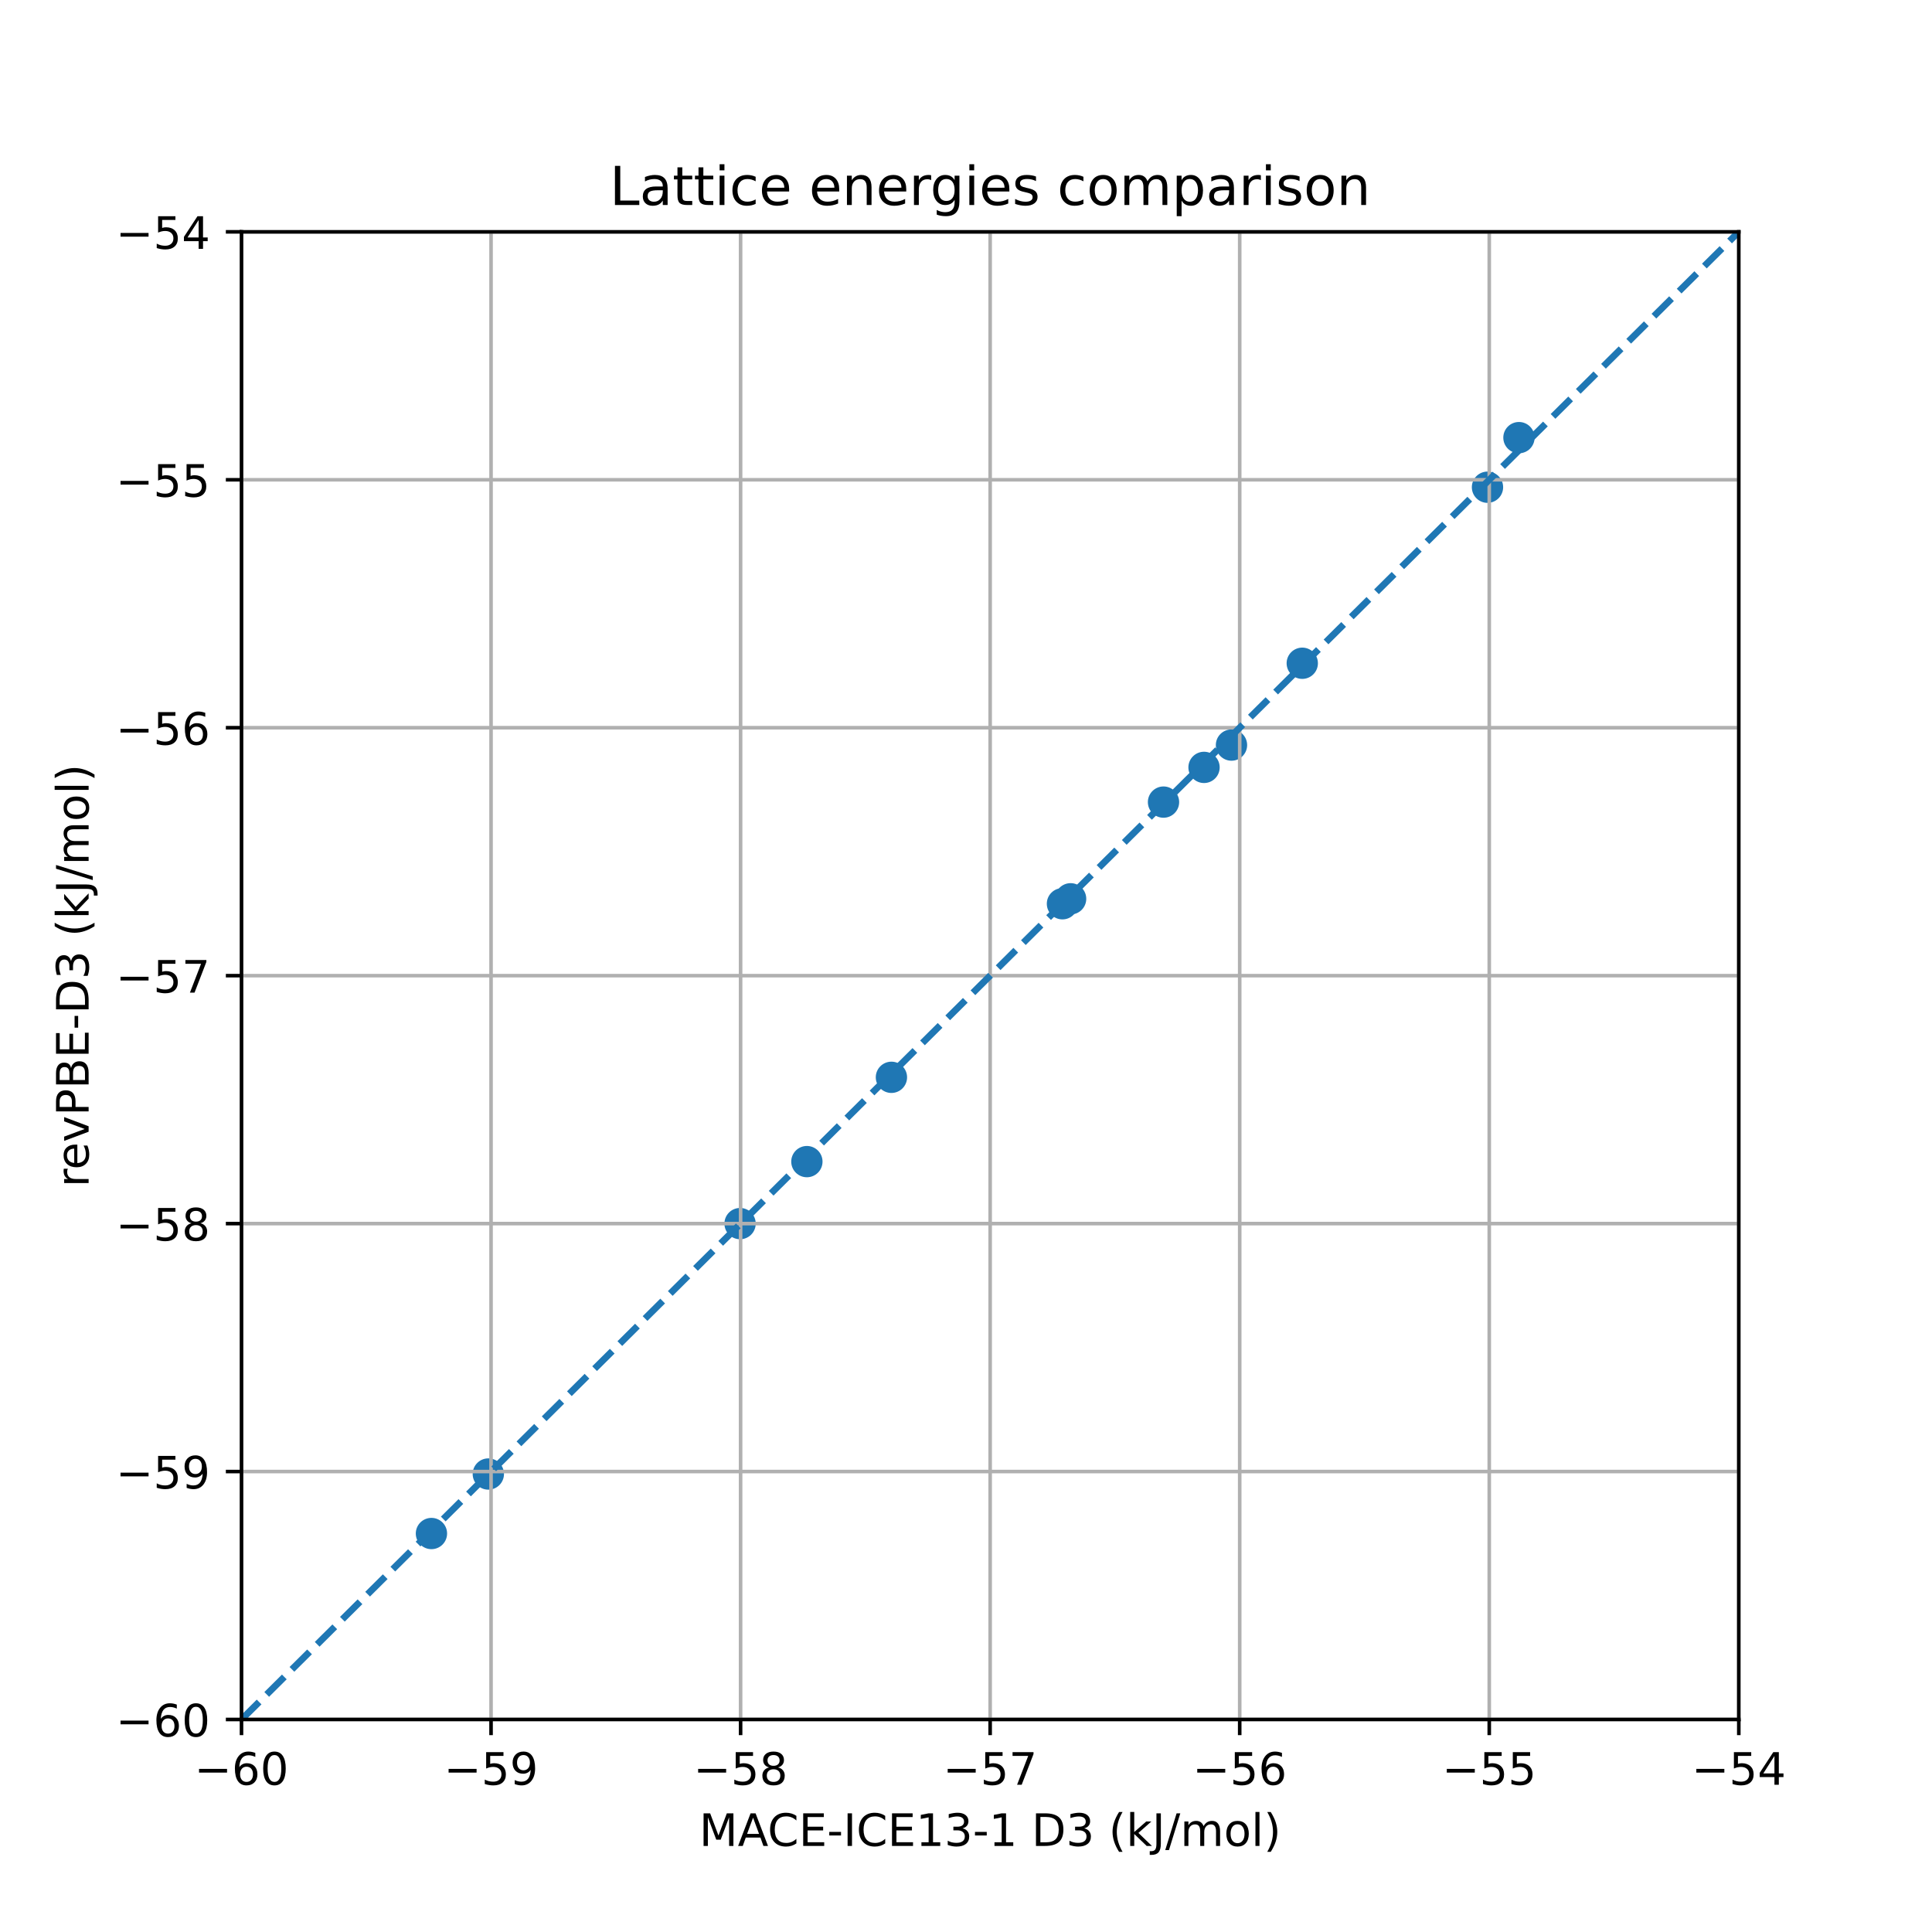
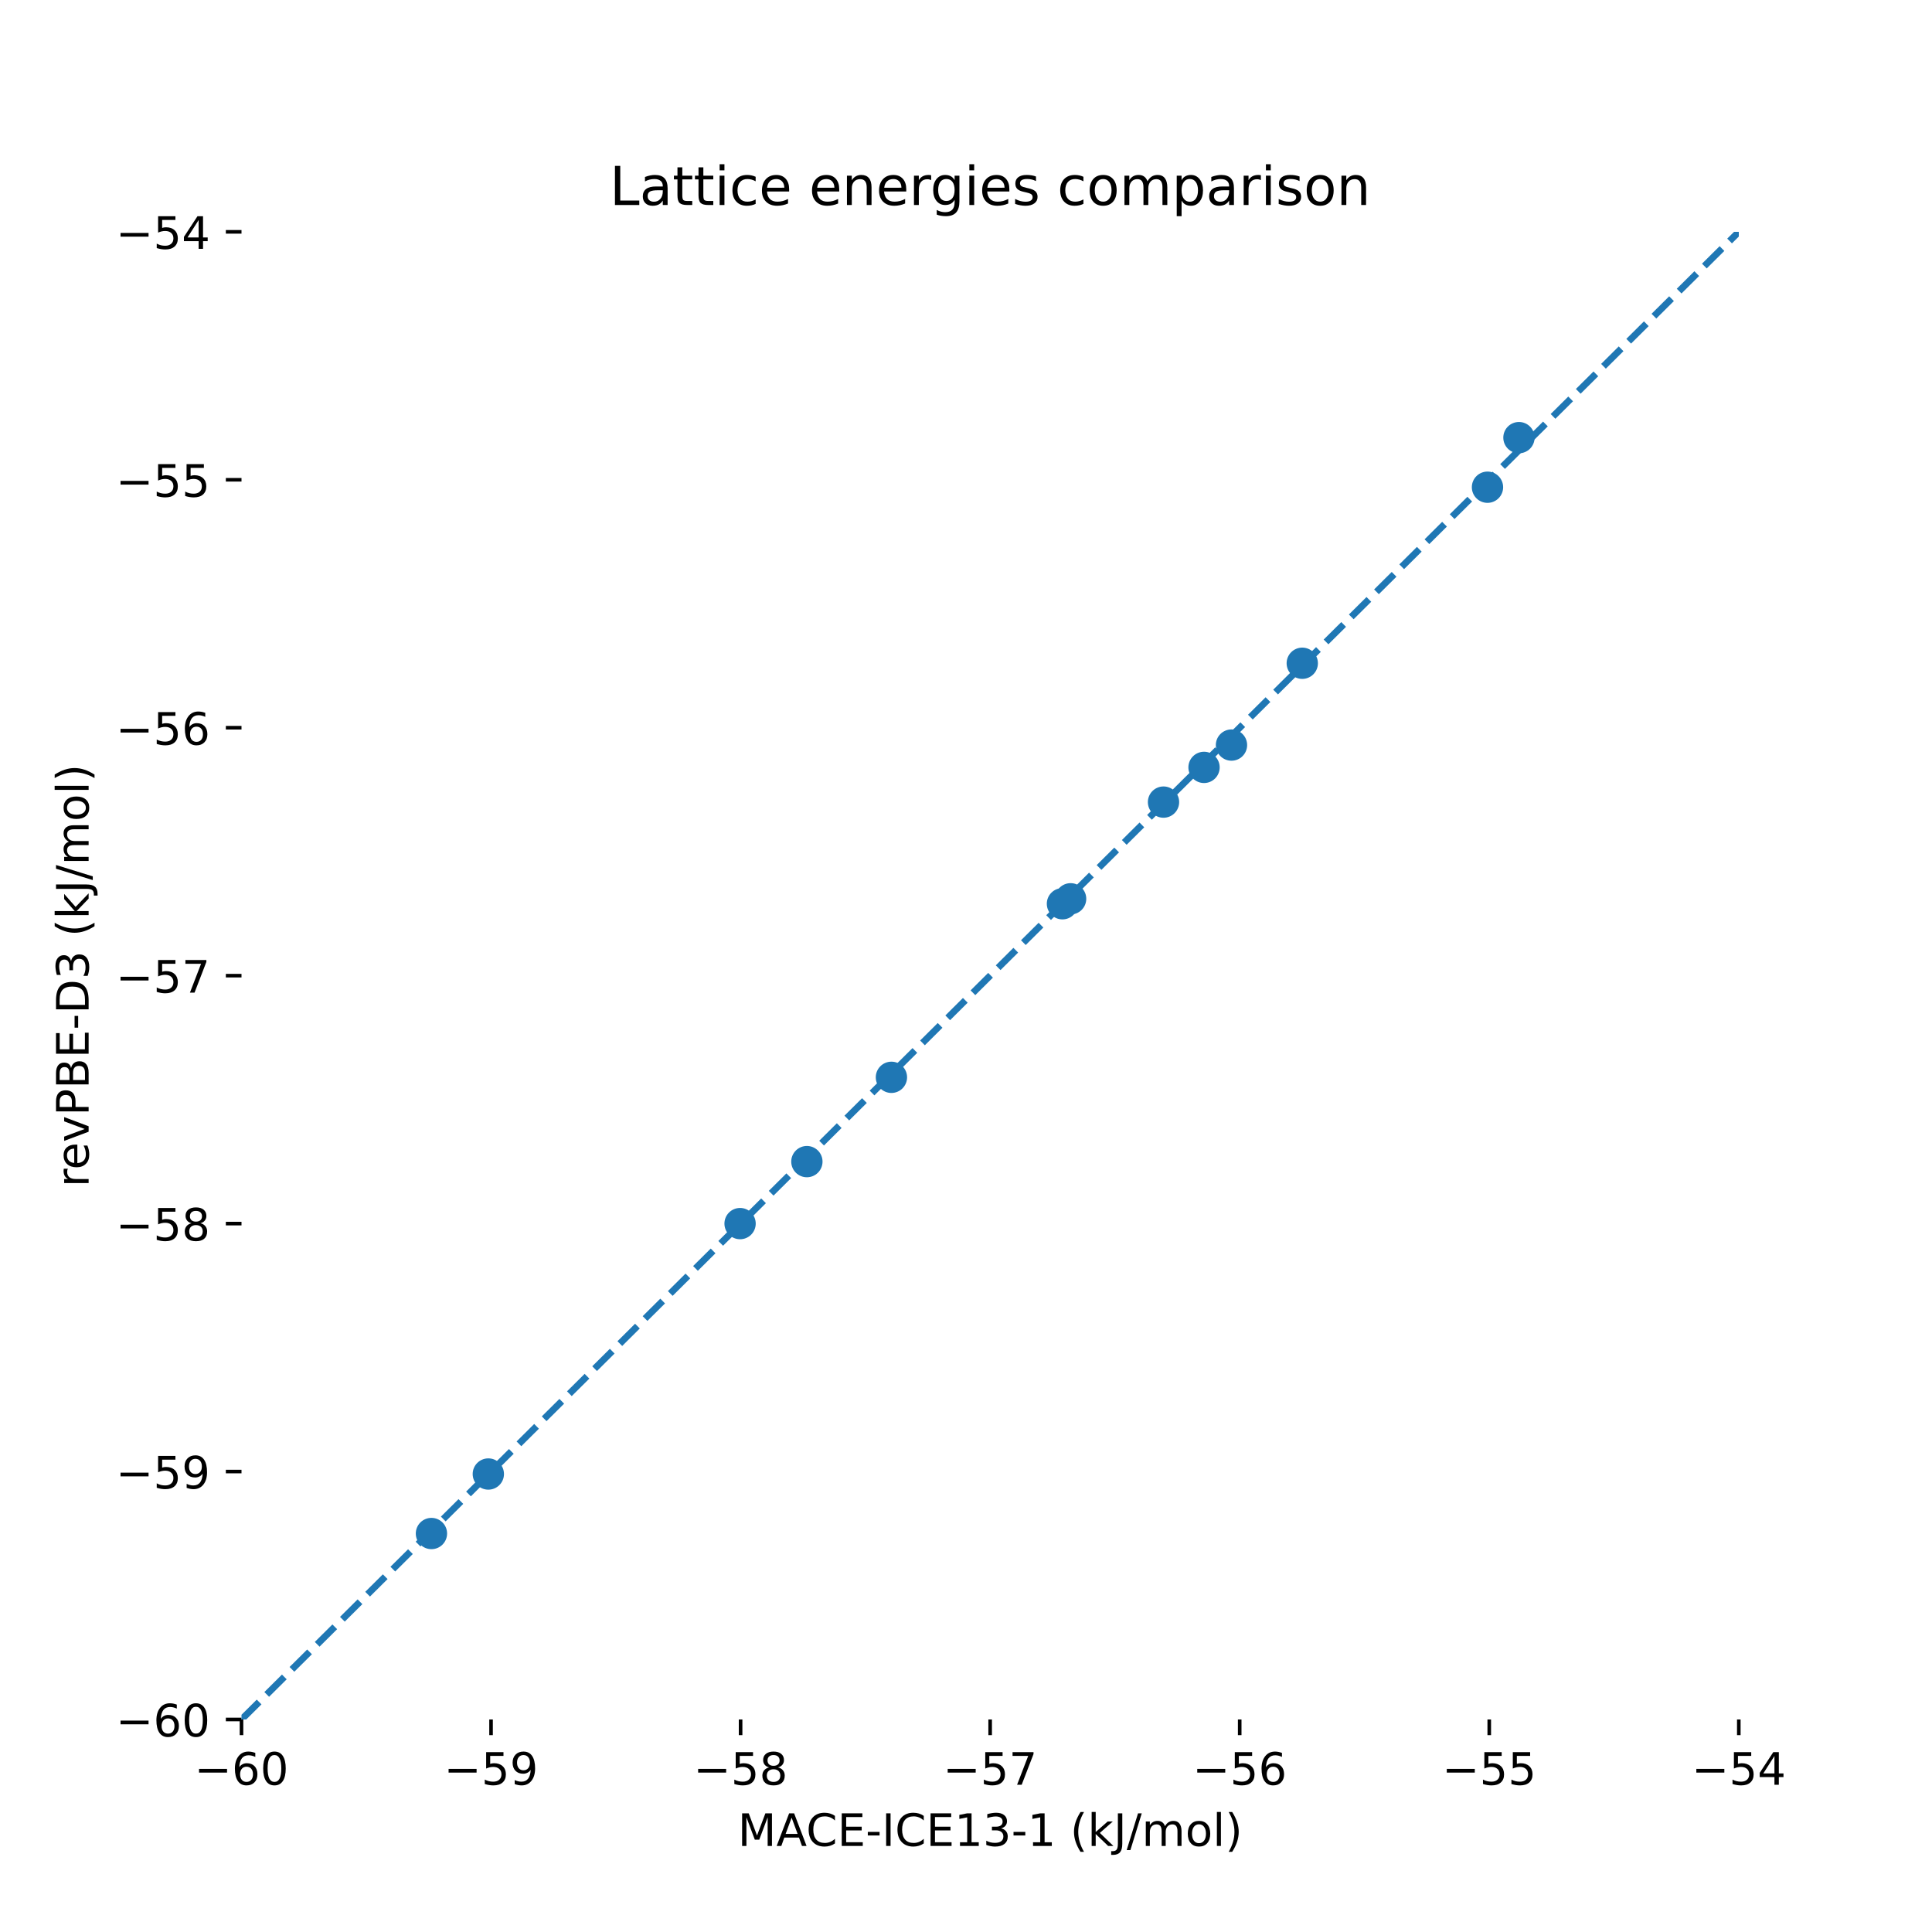
<svg xmlns="http://www.w3.org/2000/svg" xmlns:xlink="http://www.w3.org/1999/xlink" width="432pt" height="432pt" viewBox="0 0 432 432" version="1.1">
  <defs>
    <style type="text/css">*{stroke-linejoin: round; stroke-linecap: butt}</style>
  </defs>
  <g id="figure_1">
    <g id="patch_1">
      <path d="M 0 432  L 432 432  L 432 0  L 0 0  z " style="fill: #ffffff" />
    </g>
    <g id="axes_1">
      <g id="patch_2">
        <path d="M 54 384.48  L 388.8 384.48  L 388.8 51.84  L 54 51.84  z " style="fill: #ffffff" />
      </g>
      <g id="PathCollection_1">
        <defs>
-           <path id="m664e076c2b" d="M 0 3  C 0.796 3 1.559 2.684 2.121 2.121  C 2.684 1.559 3 0.796 3 0  C 3 -0.796 2.684 -1.559 2.121 -2.121  C 1.559 -2.684 0.796 -3 0 -3  C -0.796 -3 -1.559 -2.684 -2.121 -2.121  C -2.684 -1.559 -3 -0.796 -3 0  C -3 0.796 -2.684 1.559 -2.121 2.121  C -1.559 2.684 -0.796 3 0 3  z " style="stroke: #1f77b4" />
+           <path id="m23f3d37b12" d="M 0 3  C 0.796 3 1.559 2.684 2.121 2.121  C 2.684 1.559 3 0.796 3 0  C 3 -0.796 2.684 -1.559 2.121 -2.121  C 1.559 -2.684 0.796 -3 0 -3  C -0.796 -3 -1.559 -2.684 -2.121 -2.121  C -2.684 -1.559 -3 -0.796 -3 0  C -3 0.796 -2.684 1.559 -2.121 2.121  C -1.559 2.684 -0.796 3 0 3  z " style="stroke: #1f77b4" />
        </defs>
-         <g clip-path="url(#p40543bea1c)">
-           <use xlink:href="#m664e076c2b" x="109.191" y="329.594" style="fill: #1f77b4; stroke: #1f77b4" />
-           <use xlink:href="#m664e076c2b" x="180.421" y="259.74" style="fill: #1f77b4; stroke: #1f77b4" />
-           <use xlink:href="#m664e076c2b" x="239.391" y="200.974" style="fill: #1f77b4; stroke: #1f77b4" />
-           <use xlink:href="#m664e076c2b" x="332.606" y="108.943" style="fill: #1f77b4; stroke: #1f77b4" />
-           <use xlink:href="#m664e076c2b" x="269.225" y="171.59" style="fill: #1f77b4; stroke: #1f77b4" />
-           <use xlink:href="#m664e076c2b" x="339.641" y="97.855" style="fill: #1f77b4; stroke: #1f77b4" />
-           <use xlink:href="#m664e076c2b" x="291.19" y="148.306" style="fill: #1f77b4; stroke: #1f77b4" />
-           <use xlink:href="#m664e076c2b" x="199.325" y="240.89" style="fill: #1f77b4; stroke: #1f77b4" />
-           <use xlink:href="#m664e076c2b" x="96.471" y="342.9" style="fill: #1f77b4; stroke: #1f77b4" />
-           <use xlink:href="#m664e076c2b" x="237.568" y="202.082" style="fill: #1f77b4; stroke: #1f77b4" />
-           <use xlink:href="#m664e076c2b" x="260.164" y="179.352" style="fill: #1f77b4; stroke: #1f77b4" />
-           <use xlink:href="#m664e076c2b" x="275.363" y="166.601" style="fill: #1f77b4; stroke: #1f77b4" />
-           <use xlink:href="#m664e076c2b" x="165.483" y="273.6" style="fill: #1f77b4; stroke: #1f77b4" />
+         <g clip-path="url(#p9fb30c8d02)">
+           <use xlink:href="#m23f3d37b12" x="109.191" y="329.594" style="fill: #1f77b4; stroke: #1f77b4" />
+           <use xlink:href="#m23f3d37b12" x="180.421" y="259.74" style="fill: #1f77b4; stroke: #1f77b4" />
+           <use xlink:href="#m23f3d37b12" x="239.391" y="200.974" style="fill: #1f77b4; stroke: #1f77b4" />
+           <use xlink:href="#m23f3d37b12" x="332.606" y="108.943" style="fill: #1f77b4; stroke: #1f77b4" />
+           <use xlink:href="#m23f3d37b12" x="269.225" y="171.59" style="fill: #1f77b4; stroke: #1f77b4" />
+           <use xlink:href="#m23f3d37b12" x="339.641" y="97.855" style="fill: #1f77b4; stroke: #1f77b4" />
+           <use xlink:href="#m23f3d37b12" x="291.19" y="148.306" style="fill: #1f77b4; stroke: #1f77b4" />
+           <use xlink:href="#m23f3d37b12" x="199.325" y="240.89" style="fill: #1f77b4; stroke: #1f77b4" />
+           <use xlink:href="#m23f3d37b12" x="96.471" y="342.9" style="fill: #1f77b4; stroke: #1f77b4" />
+           <use xlink:href="#m23f3d37b12" x="237.568" y="202.082" style="fill: #1f77b4; stroke: #1f77b4" />
+           <use xlink:href="#m23f3d37b12" x="260.164" y="179.352" style="fill: #1f77b4; stroke: #1f77b4" />
+           <use xlink:href="#m23f3d37b12" x="275.363" y="166.601" style="fill: #1f77b4; stroke: #1f77b4" />
+           <use xlink:href="#m23f3d37b12" x="165.483" y="273.6" style="fill: #1f77b4; stroke: #1f77b4" />
        </g>
      </g>
      <g id="matplotlib.axis_1">
        <g id="xtick_1">
          <g id="line2d_1">
-             <path d="M 54 384.48  L 54 51.84  " clip-path="url(#p40543bea1c)" style="fill: none; stroke: #b0b0b0; stroke-width: 0.8; stroke-linecap: square" />
-           </g>
-           <g id="line2d_2">
            <defs>
-               <path id="m4b6e06a7e3" d="M 0 0  L 0 3.5  " style="stroke: #000000; stroke-width: 0.8" />
+               <path id="mffad16580d" d="M 0 0  L 0 3.5  " style="stroke: #000000; stroke-width: 0.8" />
            </defs>
            <g>
-               <use xlink:href="#m4b6e06a7e3" x="54" y="384.48" style="stroke: #000000; stroke-width: 0.8" />
+               <use xlink:href="#mffad16580d" x="54" y="384.48" style="stroke: #000000; stroke-width: 0.8" />
            </g>
          </g>
          <g id="text_1">
            <g transform="translate(43.44766 399.0784) scale(0.1 -0.1)">
              <defs>
                <path id="DejaVuSans-2212" d="M 678 2272  L 4684 2272  L 4684 1741  L 678 1741  L 678 2272  z " transform="scale(0.015625)" />
                <path id="DejaVuSans-36" d="M 2113 2584  Q 1688 2584 1439 2293  Q 1191 2003 1191 1497  Q 1191 994 1439 701  Q 1688 409 2113 409  Q 2538 409 2786 701  Q 3034 994 3034 1497  Q 3034 2003 2786 2293  Q 2538 2584 2113 2584  z M 3366 4563  L 3366 3988  Q 3128 4100 2886 4159  Q 2644 4219 2406 4219  Q 1781 4219 1451 3797  Q 1122 3375 1075 2522  Q 1259 2794 1537 2939  Q 1816 3084 2150 3084  Q 2853 3084 3261 2657  Q 3669 2231 3669 1497  Q 3669 778 3244 343  Q 2819 -91 2113 -91  Q 1303 -91 875 529  Q 447 1150 447 2328  Q 447 3434 972 4092  Q 1497 4750 2381 4750  Q 2619 4750 2861 4703  Q 3103 4656 3366 4563  z " transform="scale(0.015625)" />
                <path id="DejaVuSans-30" d="M 2034 4250  Q 1547 4250 1301 3770  Q 1056 3291 1056 2328  Q 1056 1369 1301 889  Q 1547 409 2034 409  Q 2525 409 2770 889  Q 3016 1369 3016 2328  Q 3016 3291 2770 3770  Q 2525 4250 2034 4250  z M 2034 4750  Q 2819 4750 3233 4129  Q 3647 3509 3647 2328  Q 3647 1150 3233 529  Q 2819 -91 2034 -91  Q 1250 -91 836 529  Q 422 1150 422 2328  Q 422 3509 836 4129  Q 1250 4750 2034 4750  z " transform="scale(0.015625)" />
              </defs>
              <use xlink:href="#DejaVuSans-2212" />
              <use xlink:href="#DejaVuSans-36" x="83.789" />
              <use xlink:href="#DejaVuSans-30" x="147.412" />
            </g>
          </g>
        </g>
        <g id="xtick_2">
-           <g id="line2d_3">
-             <path d="M 109.8 384.48  L 109.8 51.84  " clip-path="url(#p40543bea1c)" style="fill: none; stroke: #b0b0b0; stroke-width: 0.8; stroke-linecap: square" />
-           </g>
-           <g id="line2d_4">
-             <g>
-               <use xlink:href="#m4b6e06a7e3" x="109.8" y="384.48" style="stroke: #000000; stroke-width: 0.8" />
+           <g id="line2d_2">
+             <g>
+               <use xlink:href="#mffad16580d" x="109.8" y="384.48" style="stroke: #000000; stroke-width: 0.8" />
            </g>
          </g>
          <g id="text_2">
            <g transform="translate(99.24766 399.0784) scale(0.1 -0.1)">
              <defs>
                <path id="DejaVuSans-35" d="M 691 4666  L 3169 4666  L 3169 4134  L 1269 4134  L 1269 2991  Q 1406 3038 1543 3061  Q 1681 3084 1819 3084  Q 2600 3084 3056 2656  Q 3513 2228 3513 1497  Q 3513 744 3044 326  Q 2575 -91 1722 -91  Q 1428 -91 1123 -41  Q 819 9 494 109  L 494 744  Q 775 591 1075 516  Q 1375 441 1709 441  Q 2250 441 2565 725  Q 2881 1009 2881 1497  Q 2881 1984 2565 2268  Q 2250 2553 1709 2553  Q 1456 2553 1204 2497  Q 953 2441 691 2322  L 691 4666  z " transform="scale(0.015625)" />
                <path id="DejaVuSans-39" d="M 703 97  L 703 672  Q 941 559 1184 500  Q 1428 441 1663 441  Q 2288 441 2617 861  Q 2947 1281 2994 2138  Q 2813 1869 2534 1725  Q 2256 1581 1919 1581  Q 1219 1581 811 2004  Q 403 2428 403 3163  Q 403 3881 828 4315  Q 1253 4750 1959 4750  Q 2769 4750 3195 4129  Q 3622 3509 3622 2328  Q 3622 1225 3098 567  Q 2575 -91 1691 -91  Q 1453 -91 1209 -44  Q 966 3 703 97  z M 1959 2075  Q 2384 2075 2632 2365  Q 2881 2656 2881 3163  Q 2881 3666 2632 3958  Q 2384 4250 1959 4250  Q 1534 4250 1286 3958  Q 1038 3666 1038 3163  Q 1038 2656 1286 2365  Q 1534 2075 1959 2075  z " transform="scale(0.015625)" />
              </defs>
              <use xlink:href="#DejaVuSans-2212" />
              <use xlink:href="#DejaVuSans-35" x="83.789" />
              <use xlink:href="#DejaVuSans-39" x="147.412" />
            </g>
          </g>
        </g>
        <g id="xtick_3">
-           <g id="line2d_5">
-             <path d="M 165.6 384.48  L 165.6 51.84  " clip-path="url(#p40543bea1c)" style="fill: none; stroke: #b0b0b0; stroke-width: 0.8; stroke-linecap: square" />
-           </g>
-           <g id="line2d_6">
-             <g>
-               <use xlink:href="#m4b6e06a7e3" x="165.6" y="384.48" style="stroke: #000000; stroke-width: 0.8" />
+           <g id="line2d_3">
+             <g>
+               <use xlink:href="#mffad16580d" x="165.6" y="384.48" style="stroke: #000000; stroke-width: 0.8" />
            </g>
          </g>
          <g id="text_3">
            <g transform="translate(155.0477 399.0784) scale(0.1 -0.1)">
              <defs>
                <path id="DejaVuSans-38" d="M 2034 2216  Q 1584 2216 1326 1975  Q 1069 1734 1069 1313  Q 1069 891 1326 650  Q 1584 409 2034 409  Q 2484 409 2743 651  Q 3003 894 3003 1313  Q 3003 1734 2745 1975  Q 2488 2216 2034 2216  z M 1403 2484  Q 997 2584 770 2862  Q 544 3141 544 3541  Q 544 4100 942 4425  Q 1341 4750 2034 4750  Q 2731 4750 3128 4425  Q 3525 4100 3525 3541  Q 3525 3141 3298 2862  Q 3072 2584 2669 2484  Q 3125 2378 3379 2068  Q 3634 1759 3634 1313  Q 3634 634 3220 271  Q 2806 -91 2034 -91  Q 1263 -91 848 271  Q 434 634 434 1313  Q 434 1759 690 2068  Q 947 2378 1403 2484  z M 1172 3481  Q 1172 3119 1398 2916  Q 1625 2713 2034 2713  Q 2441 2713 2670 2916  Q 2900 3119 2900 3481  Q 2900 3844 2670 4047  Q 2441 4250 2034 4250  Q 1625 4250 1398 4047  Q 1172 3844 1172 3481  z " transform="scale(0.015625)" />
              </defs>
              <use xlink:href="#DejaVuSans-2212" />
              <use xlink:href="#DejaVuSans-35" x="83.789" />
              <use xlink:href="#DejaVuSans-38" x="147.412" />
            </g>
          </g>
        </g>
        <g id="xtick_4">
-           <g id="line2d_7">
-             <path d="M 221.4 384.48  L 221.4 51.84  " clip-path="url(#p40543bea1c)" style="fill: none; stroke: #b0b0b0; stroke-width: 0.8; stroke-linecap: square" />
-           </g>
-           <g id="line2d_8">
-             <g>
-               <use xlink:href="#m4b6e06a7e3" x="221.4" y="384.48" style="stroke: #000000; stroke-width: 0.8" />
+           <g id="line2d_4">
+             <g>
+               <use xlink:href="#mffad16580d" x="221.4" y="384.48" style="stroke: #000000; stroke-width: 0.8" />
            </g>
          </g>
          <g id="text_4">
            <g transform="translate(210.8477 399.0784) scale(0.1 -0.1)">
              <defs>
                <path id="DejaVuSans-37" d="M 525 4666  L 3525 4666  L 3525 4397  L 1831 0  L 1172 0  L 2766 4134  L 525 4134  L 525 4666  z " transform="scale(0.015625)" />
              </defs>
              <use xlink:href="#DejaVuSans-2212" />
              <use xlink:href="#DejaVuSans-35" x="83.789" />
              <use xlink:href="#DejaVuSans-37" x="147.412" />
            </g>
          </g>
        </g>
        <g id="xtick_5">
-           <g id="line2d_9">
-             <path d="M 277.2 384.48  L 277.2 51.84  " clip-path="url(#p40543bea1c)" style="fill: none; stroke: #b0b0b0; stroke-width: 0.8; stroke-linecap: square" />
-           </g>
-           <g id="line2d_10">
-             <g>
-               <use xlink:href="#m4b6e06a7e3" x="277.2" y="384.48" style="stroke: #000000; stroke-width: 0.8" />
+           <g id="line2d_5">
+             <g>
+               <use xlink:href="#mffad16580d" x="277.2" y="384.48" style="stroke: #000000; stroke-width: 0.8" />
            </g>
          </g>
          <g id="text_5">
            <g transform="translate(266.6477 399.0784) scale(0.1 -0.1)">
              <use xlink:href="#DejaVuSans-2212" />
              <use xlink:href="#DejaVuSans-35" x="83.789" />
              <use xlink:href="#DejaVuSans-36" x="147.412" />
            </g>
          </g>
        </g>
        <g id="xtick_6">
-           <g id="line2d_11">
-             <path d="M 333 384.48  L 333 51.84  " clip-path="url(#p40543bea1c)" style="fill: none; stroke: #b0b0b0; stroke-width: 0.8; stroke-linecap: square" />
-           </g>
-           <g id="line2d_12">
-             <g>
-               <use xlink:href="#m4b6e06a7e3" x="333" y="384.48" style="stroke: #000000; stroke-width: 0.8" />
+           <g id="line2d_6">
+             <g>
+               <use xlink:href="#mffad16580d" x="333" y="384.48" style="stroke: #000000; stroke-width: 0.8" />
            </g>
          </g>
          <g id="text_6">
            <g transform="translate(322.4477 399.0784) scale(0.1 -0.1)">
              <use xlink:href="#DejaVuSans-2212" />
              <use xlink:href="#DejaVuSans-35" x="83.789" />
              <use xlink:href="#DejaVuSans-35" x="147.412" />
            </g>
          </g>
        </g>
        <g id="xtick_7">
-           <g id="line2d_13">
-             <path d="M 388.8 384.48  L 388.8 51.84  " clip-path="url(#p40543bea1c)" style="fill: none; stroke: #b0b0b0; stroke-width: 0.8; stroke-linecap: square" />
-           </g>
-           <g id="line2d_14">
-             <g>
-               <use xlink:href="#m4b6e06a7e3" x="388.8" y="384.48" style="stroke: #000000; stroke-width: 0.8" />
+           <g id="line2d_7">
+             <g>
+               <use xlink:href="#mffad16580d" x="388.8" y="384.48" style="stroke: #000000; stroke-width: 0.8" />
            </g>
          </g>
          <g id="text_7">
            <g transform="translate(378.2477 399.0784) scale(0.1 -0.1)">
              <defs>
                <path id="DejaVuSans-34" d="M 2419 4116  L 825 1625  L 2419 1625  L 2419 4116  z M 2253 4666  L 3047 4666  L 3047 1625  L 3713 1625  L 3713 1100  L 3047 1100  L 3047 0  L 2419 0  L 2419 1100  L 313 1100  L 313 1709  L 2253 4666  z " transform="scale(0.015625)" />
              </defs>
              <use xlink:href="#DejaVuSans-2212" />
              <use xlink:href="#DejaVuSans-35" x="83.789" />
              <use xlink:href="#DejaVuSans-34" x="147.412" />
            </g>
          </g>
        </g>
        <g id="text_8">
-           <g transform="translate(156.3406 412.7566) scale(0.1 -0.1)">
+           <g transform="translate(164.9609 412.7566) scale(0.1 -0.1)">
            <defs>
              <path id="DejaVuSans-4d" d="M 628 4666  L 1569 4666  L 2759 1491  L 3956 4666  L 4897 4666  L 4897 0  L 4281 0  L 4281 4097  L 3078 897  L 2444 897  L 1241 4097  L 1241 0  L 628 0  L 628 4666  z " transform="scale(0.015625)" />
              <path id="DejaVuSans-41" d="M 2188 4044  L 1331 1722  L 3047 1722  L 2188 4044  z M 1831 4666  L 2547 4666  L 4325 0  L 3669 0  L 3244 1197  L 1141 1197  L 716 0  L 50 0  L 1831 4666  z " transform="scale(0.015625)" />
              <path id="DejaVuSans-43" d="M 4122 4306  L 4122 3641  Q 3803 3938 3442 4084  Q 3081 4231 2675 4231  Q 1875 4231 1450 3742  Q 1025 3253 1025 2328  Q 1025 1406 1450 917  Q 1875 428 2675 428  Q 3081 428 3442 575  Q 3803 722 4122 1019  L 4122 359  Q 3791 134 3420 21  Q 3050 -91 2638 -91  Q 1578 -91 968 557  Q 359 1206 359 2328  Q 359 3453 968 4101  Q 1578 4750 2638 4750  Q 3056 4750 3426 4639  Q 3797 4528 4122 4306  z " transform="scale(0.015625)" />
              <path id="DejaVuSans-45" d="M 628 4666  L 3578 4666  L 3578 4134  L 1259 4134  L 1259 2753  L 3481 2753  L 3481 2222  L 1259 2222  L 1259 531  L 3634 531  L 3634 0  L 628 0  L 628 4666  z " transform="scale(0.015625)" />
              <path id="DejaVuSans-2d" d="M 313 2009  L 1997 2009  L 1997 1497  L 313 1497  L 313 2009  z " transform="scale(0.015625)" />
              <path id="DejaVuSans-49" d="M 628 4666  L 1259 4666  L 1259 0  L 628 0  L 628 4666  z " transform="scale(0.015625)" />
              <path id="DejaVuSans-31" d="M 794 531  L 1825 531  L 1825 4091  L 703 3866  L 703 4441  L 1819 4666  L 2450 4666  L 2450 531  L 3481 531  L 3481 0  L 794 0  L 794 531  z " transform="scale(0.015625)" />
              <path id="DejaVuSans-33" d="M 2597 2516  Q 3050 2419 3304 2112  Q 3559 1806 3559 1356  Q 3559 666 3084 287  Q 2609 -91 1734 -91  Q 1441 -91 1130 -33  Q 819 25 488 141  L 488 750  Q 750 597 1062 519  Q 1375 441 1716 441  Q 2309 441 2620 675  Q 2931 909 2931 1356  Q 2931 1769 2642 2001  Q 2353 2234 1838 2234  L 1294 2234  L 1294 2753  L 1863 2753  Q 2328 2753 2575 2939  Q 2822 3125 2822 3475  Q 2822 3834 2567 4026  Q 2313 4219 1838 4219  Q 1578 4219 1281 4162  Q 984 4106 628 3988  L 628 4550  Q 988 4650 1302 4700  Q 1616 4750 1894 4750  Q 2613 4750 3031 4423  Q 3450 4097 3450 3541  Q 3450 3153 3228 2886  Q 3006 2619 2597 2516  z " transform="scale(0.015625)" />
              <path id="DejaVuSans-20" transform="scale(0.015625)" />
-               <path id="DejaVuSans-44" d="M 1259 4147  L 1259 519  L 2022 519  Q 2988 519 3436 956  Q 3884 1394 3884 2338  Q 3884 3275 3436 3711  Q 2988 4147 2022 4147  L 1259 4147  z M 628 4666  L 1925 4666  Q 3281 4666 3915 4102  Q 4550 3538 4550 2338  Q 4550 1131 3912 565  Q 3275 0 1925 0  L 628 0  L 628 4666  z " transform="scale(0.015625)" />
              <path id="DejaVuSans-28" d="M 1984 4856  Q 1566 4138 1362 3434  Q 1159 2731 1159 2009  Q 1159 1288 1364 580  Q 1569 -128 1984 -844  L 1484 -844  Q 1016 -109 783 600  Q 550 1309 550 2009  Q 550 2706 781 3412  Q 1013 4119 1484 4856  L 1984 4856  z " transform="scale(0.015625)" />
              <path id="DejaVuSans-6b" d="M 581 4863  L 1159 4863  L 1159 1991  L 2875 3500  L 3609 3500  L 1753 1863  L 3688 0  L 2938 0  L 1159 1709  L 1159 0  L 581 0  L 581 4863  z " transform="scale(0.015625)" />
              <path id="DejaVuSans-4a" d="M 628 4666  L 1259 4666  L 1259 325  Q 1259 -519 939 -900  Q 619 -1281 -91 -1281  L -331 -1281  L -331 -750  L -134 -750  Q 284 -750 456 -515  Q 628 -281 628 325  L 628 4666  z " transform="scale(0.015625)" />
              <path id="DejaVuSans-2f" d="M 1625 4666  L 2156 4666  L 531 -594  L 0 -594  L 1625 4666  z " transform="scale(0.015625)" />
              <path id="DejaVuSans-6d" d="M 3328 2828  Q 3544 3216 3844 3400  Q 4144 3584 4550 3584  Q 5097 3584 5394 3201  Q 5691 2819 5691 2113  L 5691 0  L 5113 0  L 5113 2094  Q 5113 2597 4934 2840  Q 4756 3084 4391 3084  Q 3944 3084 3684 2787  Q 3425 2491 3425 1978  L 3425 0  L 2847 0  L 2847 2094  Q 2847 2600 2669 2842  Q 2491 3084 2119 3084  Q 1678 3084 1418 2786  Q 1159 2488 1159 1978  L 1159 0  L 581 0  L 581 3500  L 1159 3500  L 1159 2956  Q 1356 3278 1631 3431  Q 1906 3584 2284 3584  Q 2666 3584 2933 3390  Q 3200 3197 3328 2828  z " transform="scale(0.015625)" />
              <path id="DejaVuSans-6f" d="M 1959 3097  Q 1497 3097 1228 2736  Q 959 2375 959 1747  Q 959 1119 1226 758  Q 1494 397 1959 397  Q 2419 397 2687 759  Q 2956 1122 2956 1747  Q 2956 2369 2687 2733  Q 2419 3097 1959 3097  z M 1959 3584  Q 2709 3584 3137 3096  Q 3566 2609 3566 1747  Q 3566 888 3137 398  Q 2709 -91 1959 -91  Q 1206 -91 779 398  Q 353 888 353 1747  Q 353 2609 779 3096  Q 1206 3584 1959 3584  z " transform="scale(0.015625)" />
              <path id="DejaVuSans-6c" d="M 603 4863  L 1178 4863  L 1178 0  L 603 0  L 603 4863  z " transform="scale(0.015625)" />
              <path id="DejaVuSans-29" d="M 513 4856  L 1013 4856  Q 1481 4119 1714 3412  Q 1947 2706 1947 2009  Q 1947 1309 1714 600  Q 1481 -109 1013 -844  L 513 -844  Q 928 -128 1133 580  Q 1338 1288 1338 2009  Q 1338 2731 1133 3434  Q 928 4138 513 4856  z " transform="scale(0.015625)" />
            </defs>
            <use xlink:href="#DejaVuSans-4d" />
            <use xlink:href="#DejaVuSans-41" x="86.279" />
            <use xlink:href="#DejaVuSans-43" x="152.938" />
            <use xlink:href="#DejaVuSans-45" x="222.762" />
            <use xlink:href="#DejaVuSans-2d" x="285.945" />
            <use xlink:href="#DejaVuSans-49" x="322.029" />
            <use xlink:href="#DejaVuSans-43" x="351.521" />
            <use xlink:href="#DejaVuSans-45" x="421.346" />
            <use xlink:href="#DejaVuSans-31" x="484.529" />
            <use xlink:href="#DejaVuSans-33" x="548.152" />
            <use xlink:href="#DejaVuSans-2d" x="611.775" />
            <use xlink:href="#DejaVuSans-31" x="647.859" />
            <use xlink:href="#DejaVuSans-20" x="711.482" />
-             <use xlink:href="#DejaVuSans-44" x="743.27" />
-             <use xlink:href="#DejaVuSans-33" x="820.271" />
-             <use xlink:href="#DejaVuSans-20" x="883.895" />
-             <use xlink:href="#DejaVuSans-28" x="915.682" />
-             <use xlink:href="#DejaVuSans-6b" x="954.695" />
-             <use xlink:href="#DejaVuSans-4a" x="1012.605" />
-             <use xlink:href="#DejaVuSans-2f" x="1042.098" />
-             <use xlink:href="#DejaVuSans-6d" x="1075.789" />
-             <use xlink:href="#DejaVuSans-6f" x="1173.201" />
-             <use xlink:href="#DejaVuSans-6c" x="1234.383" />
-             <use xlink:href="#DejaVuSans-29" x="1262.166" />
+             <use xlink:href="#DejaVuSans-28" x="743.27" />
+             <use xlink:href="#DejaVuSans-6b" x="782.283" />
+             <use xlink:href="#DejaVuSans-4a" x="840.193" />
+             <use xlink:href="#DejaVuSans-2f" x="869.686" />
+             <use xlink:href="#DejaVuSans-6d" x="903.377" />
+             <use xlink:href="#DejaVuSans-6f" x="1000.789" />
+             <use xlink:href="#DejaVuSans-6c" x="1061.971" />
+             <use xlink:href="#DejaVuSans-29" x="1089.754" />
          </g>
        </g>
      </g>
      <g id="matplotlib.axis_2">
        <g id="ytick_1">
-           <g id="line2d_15">
-             <path d="M 54 384.48  L 388.8 384.48  " clip-path="url(#p40543bea1c)" style="fill: none; stroke: #b0b0b0; stroke-width: 0.8; stroke-linecap: square" />
-           </g>
-           <g id="line2d_16">
+           <g id="line2d_8">
            <defs>
-               <path id="m49c2d5299e" d="M 0 0  L -3.5 0  " style="stroke: #000000; stroke-width: 0.8" />
+               <path id="m17925523c2" d="M 0 0  L -3.5 0  " style="stroke: #000000; stroke-width: 0.8" />
            </defs>
            <g>
-               <use xlink:href="#m49c2d5299e" x="54" y="384.48" style="stroke: #000000; stroke-width: 0.8" />
+               <use xlink:href="#m17925523c2" x="54" y="384.48" style="stroke: #000000; stroke-width: 0.8" />
            </g>
          </g>
          <g id="text_9">
            <g transform="translate(25.89531 388.2792) scale(0.1 -0.1)">
              <use xlink:href="#DejaVuSans-2212" />
              <use xlink:href="#DejaVuSans-36" x="83.789" />
              <use xlink:href="#DejaVuSans-30" x="147.412" />
            </g>
          </g>
        </g>
        <g id="ytick_2">
-           <g id="line2d_17">
-             <path d="M 54 329.04  L 388.8 329.04  " clip-path="url(#p40543bea1c)" style="fill: none; stroke: #b0b0b0; stroke-width: 0.8; stroke-linecap: square" />
-           </g>
-           <g id="line2d_18">
-             <g>
-               <use xlink:href="#m49c2d5299e" x="54" y="329.04" style="stroke: #000000; stroke-width: 0.8" />
+           <g id="line2d_9">
+             <g>
+               <use xlink:href="#m17925523c2" x="54" y="329.04" style="stroke: #000000; stroke-width: 0.8" />
            </g>
          </g>
          <g id="text_10">
            <g transform="translate(25.89531 332.8392) scale(0.1 -0.1)">
              <use xlink:href="#DejaVuSans-2212" />
              <use xlink:href="#DejaVuSans-35" x="83.789" />
              <use xlink:href="#DejaVuSans-39" x="147.412" />
            </g>
          </g>
        </g>
        <g id="ytick_3">
-           <g id="line2d_19">
-             <path d="M 54 273.6  L 388.8 273.6  " clip-path="url(#p40543bea1c)" style="fill: none; stroke: #b0b0b0; stroke-width: 0.8; stroke-linecap: square" />
-           </g>
-           <g id="line2d_20">
-             <g>
-               <use xlink:href="#m49c2d5299e" x="54" y="273.6" style="stroke: #000000; stroke-width: 0.8" />
+           <g id="line2d_10">
+             <g>
+               <use xlink:href="#m17925523c2" x="54" y="273.6" style="stroke: #000000; stroke-width: 0.8" />
            </g>
          </g>
          <g id="text_11">
            <g transform="translate(25.89531 277.3992) scale(0.1 -0.1)">
              <use xlink:href="#DejaVuSans-2212" />
              <use xlink:href="#DejaVuSans-35" x="83.789" />
              <use xlink:href="#DejaVuSans-38" x="147.412" />
            </g>
          </g>
        </g>
        <g id="ytick_4">
-           <g id="line2d_21">
-             <path d="M 54 218.16  L 388.8 218.16  " clip-path="url(#p40543bea1c)" style="fill: none; stroke: #b0b0b0; stroke-width: 0.8; stroke-linecap: square" />
-           </g>
-           <g id="line2d_22">
-             <g>
-               <use xlink:href="#m49c2d5299e" x="54" y="218.16" style="stroke: #000000; stroke-width: 0.8" />
+           <g id="line2d_11">
+             <g>
+               <use xlink:href="#m17925523c2" x="54" y="218.16" style="stroke: #000000; stroke-width: 0.8" />
            </g>
          </g>
          <g id="text_12">
            <g transform="translate(25.89531 221.9592) scale(0.1 -0.1)">
              <use xlink:href="#DejaVuSans-2212" />
              <use xlink:href="#DejaVuSans-35" x="83.789" />
              <use xlink:href="#DejaVuSans-37" x="147.412" />
            </g>
          </g>
        </g>
        <g id="ytick_5">
-           <g id="line2d_23">
-             <path d="M 54 162.72  L 388.8 162.72  " clip-path="url(#p40543bea1c)" style="fill: none; stroke: #b0b0b0; stroke-width: 0.8; stroke-linecap: square" />
-           </g>
-           <g id="line2d_24">
-             <g>
-               <use xlink:href="#m49c2d5299e" x="54" y="162.72" style="stroke: #000000; stroke-width: 0.8" />
+           <g id="line2d_12">
+             <g>
+               <use xlink:href="#m17925523c2" x="54" y="162.72" style="stroke: #000000; stroke-width: 0.8" />
            </g>
          </g>
          <g id="text_13">
            <g transform="translate(25.89531 166.5192) scale(0.1 -0.1)">
              <use xlink:href="#DejaVuSans-2212" />
              <use xlink:href="#DejaVuSans-35" x="83.789" />
              <use xlink:href="#DejaVuSans-36" x="147.412" />
            </g>
          </g>
        </g>
        <g id="ytick_6">
-           <g id="line2d_25">
-             <path d="M 54 107.28  L 388.8 107.28  " clip-path="url(#p40543bea1c)" style="fill: none; stroke: #b0b0b0; stroke-width: 0.8; stroke-linecap: square" />
-           </g>
-           <g id="line2d_26">
-             <g>
-               <use xlink:href="#m49c2d5299e" x="54" y="107.28" style="stroke: #000000; stroke-width: 0.8" />
+           <g id="line2d_13">
+             <g>
+               <use xlink:href="#m17925523c2" x="54" y="107.28" style="stroke: #000000; stroke-width: 0.8" />
            </g>
          </g>
          <g id="text_14">
            <g transform="translate(25.89531 111.0792) scale(0.1 -0.1)">
              <use xlink:href="#DejaVuSans-2212" />
              <use xlink:href="#DejaVuSans-35" x="83.789" />
              <use xlink:href="#DejaVuSans-35" x="147.412" />
            </g>
          </g>
        </g>
        <g id="ytick_7">
-           <g id="line2d_27">
-             <path d="M 54 51.84  L 388.8 51.84  " clip-path="url(#p40543bea1c)" style="fill: none; stroke: #b0b0b0; stroke-width: 0.8; stroke-linecap: square" />
-           </g>
-           <g id="line2d_28">
-             <g>
-               <use xlink:href="#m49c2d5299e" x="54" y="51.84" style="stroke: #000000; stroke-width: 0.8" />
+           <g id="line2d_14">
+             <g>
+               <use xlink:href="#m17925523c2" x="54" y="51.84" style="stroke: #000000; stroke-width: 0.8" />
            </g>
          </g>
          <g id="text_15">
            <g transform="translate(25.89531 55.63922) scale(0.1 -0.1)">
              <use xlink:href="#DejaVuSans-2212" />
              <use xlink:href="#DejaVuSans-35" x="83.789" />
              <use xlink:href="#DejaVuSans-34" x="147.412" />
            </g>
          </g>
        </g>
        <g id="text_16">
          <g transform="translate(19.81563 265.4428) rotate(-90) scale(0.1 -0.1)">
            <defs>
              <path id="DejaVuSans-72" d="M 2631 2963  Q 2534 3019 2420 3045  Q 2306 3072 2169 3072  Q 1681 3072 1420 2755  Q 1159 2438 1159 1844  L 1159 0  L 581 0  L 581 3500  L 1159 3500  L 1159 2956  Q 1341 3275 1631 3429  Q 1922 3584 2338 3584  Q 2397 3584 2469 3576  Q 2541 3569 2628 3553  L 2631 2963  z " transform="scale(0.015625)" />
              <path id="DejaVuSans-65" d="M 3597 1894  L 3597 1613  L 953 1613  Q 991 1019 1311 708  Q 1631 397 2203 397  Q 2534 397 2845 478  Q 3156 559 3463 722  L 3463 178  Q 3153 47 2828 -22  Q 2503 -91 2169 -91  Q 1331 -91 842 396  Q 353 884 353 1716  Q 353 2575 817 3079  Q 1281 3584 2069 3584  Q 2775 3584 3186 3129  Q 3597 2675 3597 1894  z M 3022 2063  Q 3016 2534 2758 2815  Q 2500 3097 2075 3097  Q 1594 3097 1305 2825  Q 1016 2553 972 2059  L 3022 2063  z " transform="scale(0.015625)" />
              <path id="DejaVuSans-76" d="M 191 3500  L 800 3500  L 1894 563  L 2988 3500  L 3597 3500  L 2284 0  L 1503 0  L 191 3500  z " transform="scale(0.015625)" />
              <path id="DejaVuSans-50" d="M 1259 4147  L 1259 2394  L 2053 2394  Q 2494 2394 2734 2622  Q 2975 2850 2975 3272  Q 2975 3691 2734 3919  Q 2494 4147 2053 4147  L 1259 4147  z M 628 4666  L 2053 4666  Q 2838 4666 3239 4311  Q 3641 3956 3641 3272  Q 3641 2581 3239 2228  Q 2838 1875 2053 1875  L 1259 1875  L 1259 0  L 628 0  L 628 4666  z " transform="scale(0.015625)" />
              <path id="DejaVuSans-42" d="M 1259 2228  L 1259 519  L 2272 519  Q 2781 519 3026 730  Q 3272 941 3272 1375  Q 3272 1813 3026 2020  Q 2781 2228 2272 2228  L 1259 2228  z M 1259 4147  L 1259 2741  L 2194 2741  Q 2656 2741 2882 2914  Q 3109 3088 3109 3444  Q 3109 3797 2882 3972  Q 2656 4147 2194 4147  L 1259 4147  z M 628 4666  L 2241 4666  Q 2963 4666 3353 4366  Q 3744 4066 3744 3513  Q 3744 3084 3544 2831  Q 3344 2578 2956 2516  Q 3422 2416 3680 2098  Q 3938 1781 3938 1306  Q 3938 681 3513 340  Q 3088 0 2303 0  L 628 0  L 628 4666  z " transform="scale(0.015625)" />
+               <path id="DejaVuSans-44" d="M 1259 4147  L 1259 519  L 2022 519  Q 2988 519 3436 956  Q 3884 1394 3884 2338  Q 3884 3275 3436 3711  Q 2988 4147 2022 4147  L 1259 4147  z M 628 4666  L 1925 4666  Q 3281 4666 3915 4102  Q 4550 3538 4550 2338  Q 4550 1131 3912 565  Q 3275 0 1925 0  L 628 0  L 628 4666  z " transform="scale(0.015625)" />
            </defs>
            <use xlink:href="#DejaVuSans-72" />
            <use xlink:href="#DejaVuSans-65" x="38.863" />
            <use xlink:href="#DejaVuSans-76" x="100.387" />
            <use xlink:href="#DejaVuSans-50" x="159.566" />
            <use xlink:href="#DejaVuSans-42" x="219.869" />
            <use xlink:href="#DejaVuSans-45" x="288.473" />
            <use xlink:href="#DejaVuSans-2d" x="351.656" />
            <use xlink:href="#DejaVuSans-44" x="387.74" />
            <use xlink:href="#DejaVuSans-33" x="464.742" />
            <use xlink:href="#DejaVuSans-20" x="528.365" />
            <use xlink:href="#DejaVuSans-28" x="560.152" />
            <use xlink:href="#DejaVuSans-6b" x="599.166" />
            <use xlink:href="#DejaVuSans-4a" x="657.076" />
            <use xlink:href="#DejaVuSans-2f" x="686.568" />
            <use xlink:href="#DejaVuSans-6d" x="720.26" />
            <use xlink:href="#DejaVuSans-6f" x="817.672" />
            <use xlink:href="#DejaVuSans-6c" x="878.854" />
            <use xlink:href="#DejaVuSans-29" x="906.637" />
          </g>
        </g>
      </g>
-       <g id="line2d_29">
-         <path d="M 54 384.48  L 388.8 51.84  " clip-path="url(#p40543bea1c)" style="fill: none; stroke-dasharray: 5.55,2.4; stroke-dashoffset: 0; stroke: #1f77b4; stroke-width: 1.5" />
-       </g>
-       <g id="patch_3">
-         <path d="M 54 384.48  L 54 51.84  " style="fill: none; stroke: #000000; stroke-width: 0.8; stroke-linejoin: miter; stroke-linecap: square" />
-       </g>
-       <g id="patch_4">
-         <path d="M 388.8 384.48  L 388.8 51.84  " style="fill: none; stroke: #000000; stroke-width: 0.8; stroke-linejoin: miter; stroke-linecap: square" />
-       </g>
-       <g id="patch_5">
-         <path d="M 54 384.48  L 388.8 384.48  " style="fill: none; stroke: #000000; stroke-width: 0.8; stroke-linejoin: miter; stroke-linecap: square" />
-       </g>
-       <g id="patch_6">
-         <path d="M 54 51.84  L 388.8 51.84  " style="fill: none; stroke: #000000; stroke-width: 0.8; stroke-linejoin: miter; stroke-linecap: square" />
+       <g id="line2d_15">
+         <path d="M 54 384.48  L 388.8 51.84  " clip-path="url(#p9fb30c8d02)" style="fill: none; stroke-dasharray: 5.55,2.4; stroke-dashoffset: 0; stroke: #1f77b4; stroke-width: 1.5" />
      </g>
      <g id="text_17">
        <g transform="translate(136.3294 45.84) scale(0.12 -0.12)">
          <defs>
            <path id="DejaVuSans-4c" d="M 628 4666  L 1259 4666  L 1259 531  L 3531 531  L 3531 0  L 628 0  L 628 4666  z " transform="scale(0.015625)" />
            <path id="DejaVuSans-61" d="M 2194 1759  Q 1497 1759 1228 1600  Q 959 1441 959 1056  Q 959 750 1161 570  Q 1363 391 1709 391  Q 2188 391 2477 730  Q 2766 1069 2766 1631  L 2766 1759  L 2194 1759  z M 3341 1997  L 3341 0  L 2766 0  L 2766 531  Q 2569 213 2275 61  Q 1981 -91 1556 -91  Q 1019 -91 701 211  Q 384 513 384 1019  Q 384 1609 779 1909  Q 1175 2209 1959 2209  L 2766 2209  L 2766 2266  Q 2766 2663 2505 2880  Q 2244 3097 1772 3097  Q 1472 3097 1187 3025  Q 903 2953 641 2809  L 641 3341  Q 956 3463 1253 3523  Q 1550 3584 1831 3584  Q 2591 3584 2966 3190  Q 3341 2797 3341 1997  z " transform="scale(0.015625)" />
            <path id="DejaVuSans-74" d="M 1172 4494  L 1172 3500  L 2356 3500  L 2356 3053  L 1172 3053  L 1172 1153  Q 1172 725 1289 603  Q 1406 481 1766 481  L 2356 481  L 2356 0  L 1766 0  Q 1100 0 847 248  Q 594 497 594 1153  L 594 3053  L 172 3053  L 172 3500  L 594 3500  L 594 4494  L 1172 4494  z " transform="scale(0.015625)" />
            <path id="DejaVuSans-69" d="M 603 3500  L 1178 3500  L 1178 0  L 603 0  L 603 3500  z M 603 4863  L 1178 4863  L 1178 4134  L 603 4134  L 603 4863  z " transform="scale(0.015625)" />
            <path id="DejaVuSans-63" d="M 3122 3366  L 3122 2828  Q 2878 2963 2633 3030  Q 2388 3097 2138 3097  Q 1578 3097 1268 2742  Q 959 2388 959 1747  Q 959 1106 1268 751  Q 1578 397 2138 397  Q 2388 397 2633 464  Q 2878 531 3122 666  L 3122 134  Q 2881 22 2623 -34  Q 2366 -91 2075 -91  Q 1284 -91 818 406  Q 353 903 353 1747  Q 353 2603 823 3093  Q 1294 3584 2113 3584  Q 2378 3584 2631 3529  Q 2884 3475 3122 3366  z " transform="scale(0.015625)" />
            <path id="DejaVuSans-6e" d="M 3513 2113  L 3513 0  L 2938 0  L 2938 2094  Q 2938 2591 2744 2837  Q 2550 3084 2163 3084  Q 1697 3084 1428 2787  Q 1159 2491 1159 1978  L 1159 0  L 581 0  L 581 3500  L 1159 3500  L 1159 2956  Q 1366 3272 1645 3428  Q 1925 3584 2291 3584  Q 2894 3584 3203 3211  Q 3513 2838 3513 2113  z " transform="scale(0.015625)" />
            <path id="DejaVuSans-67" d="M 2906 1791  Q 2906 2416 2648 2759  Q 2391 3103 1925 3103  Q 1463 3103 1205 2759  Q 947 2416 947 1791  Q 947 1169 1205 825  Q 1463 481 1925 481  Q 2391 481 2648 825  Q 2906 1169 2906 1791  z M 3481 434  Q 3481 -459 3084 -895  Q 2688 -1331 1869 -1331  Q 1566 -1331 1297 -1286  Q 1028 -1241 775 -1147  L 775 -588  Q 1028 -725 1275 -790  Q 1522 -856 1778 -856  Q 2344 -856 2625 -561  Q 2906 -266 2906 331  L 2906 616  Q 2728 306 2450 153  Q 2172 0 1784 0  Q 1141 0 747 490  Q 353 981 353 1791  Q 353 2603 747 3093  Q 1141 3584 1784 3584  Q 2172 3584 2450 3431  Q 2728 3278 2906 2969  L 2906 3500  L 3481 3500  L 3481 434  z " transform="scale(0.015625)" />
            <path id="DejaVuSans-73" d="M 2834 3397  L 2834 2853  Q 2591 2978 2328 3040  Q 2066 3103 1784 3103  Q 1356 3103 1142 2972  Q 928 2841 928 2578  Q 928 2378 1081 2264  Q 1234 2150 1697 2047  L 1894 2003  Q 2506 1872 2764 1633  Q 3022 1394 3022 966  Q 3022 478 2636 193  Q 2250 -91 1575 -91  Q 1294 -91 989 -36  Q 684 19 347 128  L 347 722  Q 666 556 975 473  Q 1284 391 1588 391  Q 1994 391 2212 530  Q 2431 669 2431 922  Q 2431 1156 2273 1281  Q 2116 1406 1581 1522  L 1381 1569  Q 847 1681 609 1914  Q 372 2147 372 2553  Q 372 3047 722 3315  Q 1072 3584 1716 3584  Q 2034 3584 2315 3537  Q 2597 3491 2834 3397  z " transform="scale(0.015625)" />
            <path id="DejaVuSans-70" d="M 1159 525  L 1159 -1331  L 581 -1331  L 581 3500  L 1159 3500  L 1159 2969  Q 1341 3281 1617 3432  Q 1894 3584 2278 3584  Q 2916 3584 3314 3078  Q 3713 2572 3713 1747  Q 3713 922 3314 415  Q 2916 -91 2278 -91  Q 1894 -91 1617 61  Q 1341 213 1159 525  z M 3116 1747  Q 3116 2381 2855 2742  Q 2594 3103 2138 3103  Q 1681 3103 1420 2742  Q 1159 2381 1159 1747  Q 1159 1113 1420 752  Q 1681 391 2138 391  Q 2594 391 2855 752  Q 3116 1113 3116 1747  z " transform="scale(0.015625)" />
          </defs>
          <use xlink:href="#DejaVuSans-4c" />
          <use xlink:href="#DejaVuSans-61" x="55.713" />
          <use xlink:href="#DejaVuSans-74" x="116.992" />
          <use xlink:href="#DejaVuSans-74" x="156.201" />
          <use xlink:href="#DejaVuSans-69" x="195.41" />
          <use xlink:href="#DejaVuSans-63" x="223.193" />
          <use xlink:href="#DejaVuSans-65" x="278.174" />
          <use xlink:href="#DejaVuSans-20" x="339.697" />
          <use xlink:href="#DejaVuSans-65" x="371.484" />
          <use xlink:href="#DejaVuSans-6e" x="433.008" />
          <use xlink:href="#DejaVuSans-65" x="496.387" />
          <use xlink:href="#DejaVuSans-72" x="557.91" />
          <use xlink:href="#DejaVuSans-67" x="597.273" />
          <use xlink:href="#DejaVuSans-69" x="660.75" />
          <use xlink:href="#DejaVuSans-65" x="688.533" />
          <use xlink:href="#DejaVuSans-73" x="750.057" />
          <use xlink:href="#DejaVuSans-20" x="802.156" />
          <use xlink:href="#DejaVuSans-63" x="833.943" />
          <use xlink:href="#DejaVuSans-6f" x="888.924" />
          <use xlink:href="#DejaVuSans-6d" x="950.105" />
          <use xlink:href="#DejaVuSans-70" x="1047.518" />
          <use xlink:href="#DejaVuSans-61" x="1110.994" />
          <use xlink:href="#DejaVuSans-72" x="1172.273" />
          <use xlink:href="#DejaVuSans-69" x="1213.387" />
          <use xlink:href="#DejaVuSans-73" x="1241.17" />
          <use xlink:href="#DejaVuSans-6f" x="1293.27" />
          <use xlink:href="#DejaVuSans-6e" x="1354.451" />
        </g>
      </g>
    </g>
  </g>
  <defs>
-     <clipPath id="p40543bea1c">
+     <clipPath id="p9fb30c8d02">
      <rect x="54" y="51.84" width="334.8" height="332.64" />
    </clipPath>
  </defs>
</svg>
